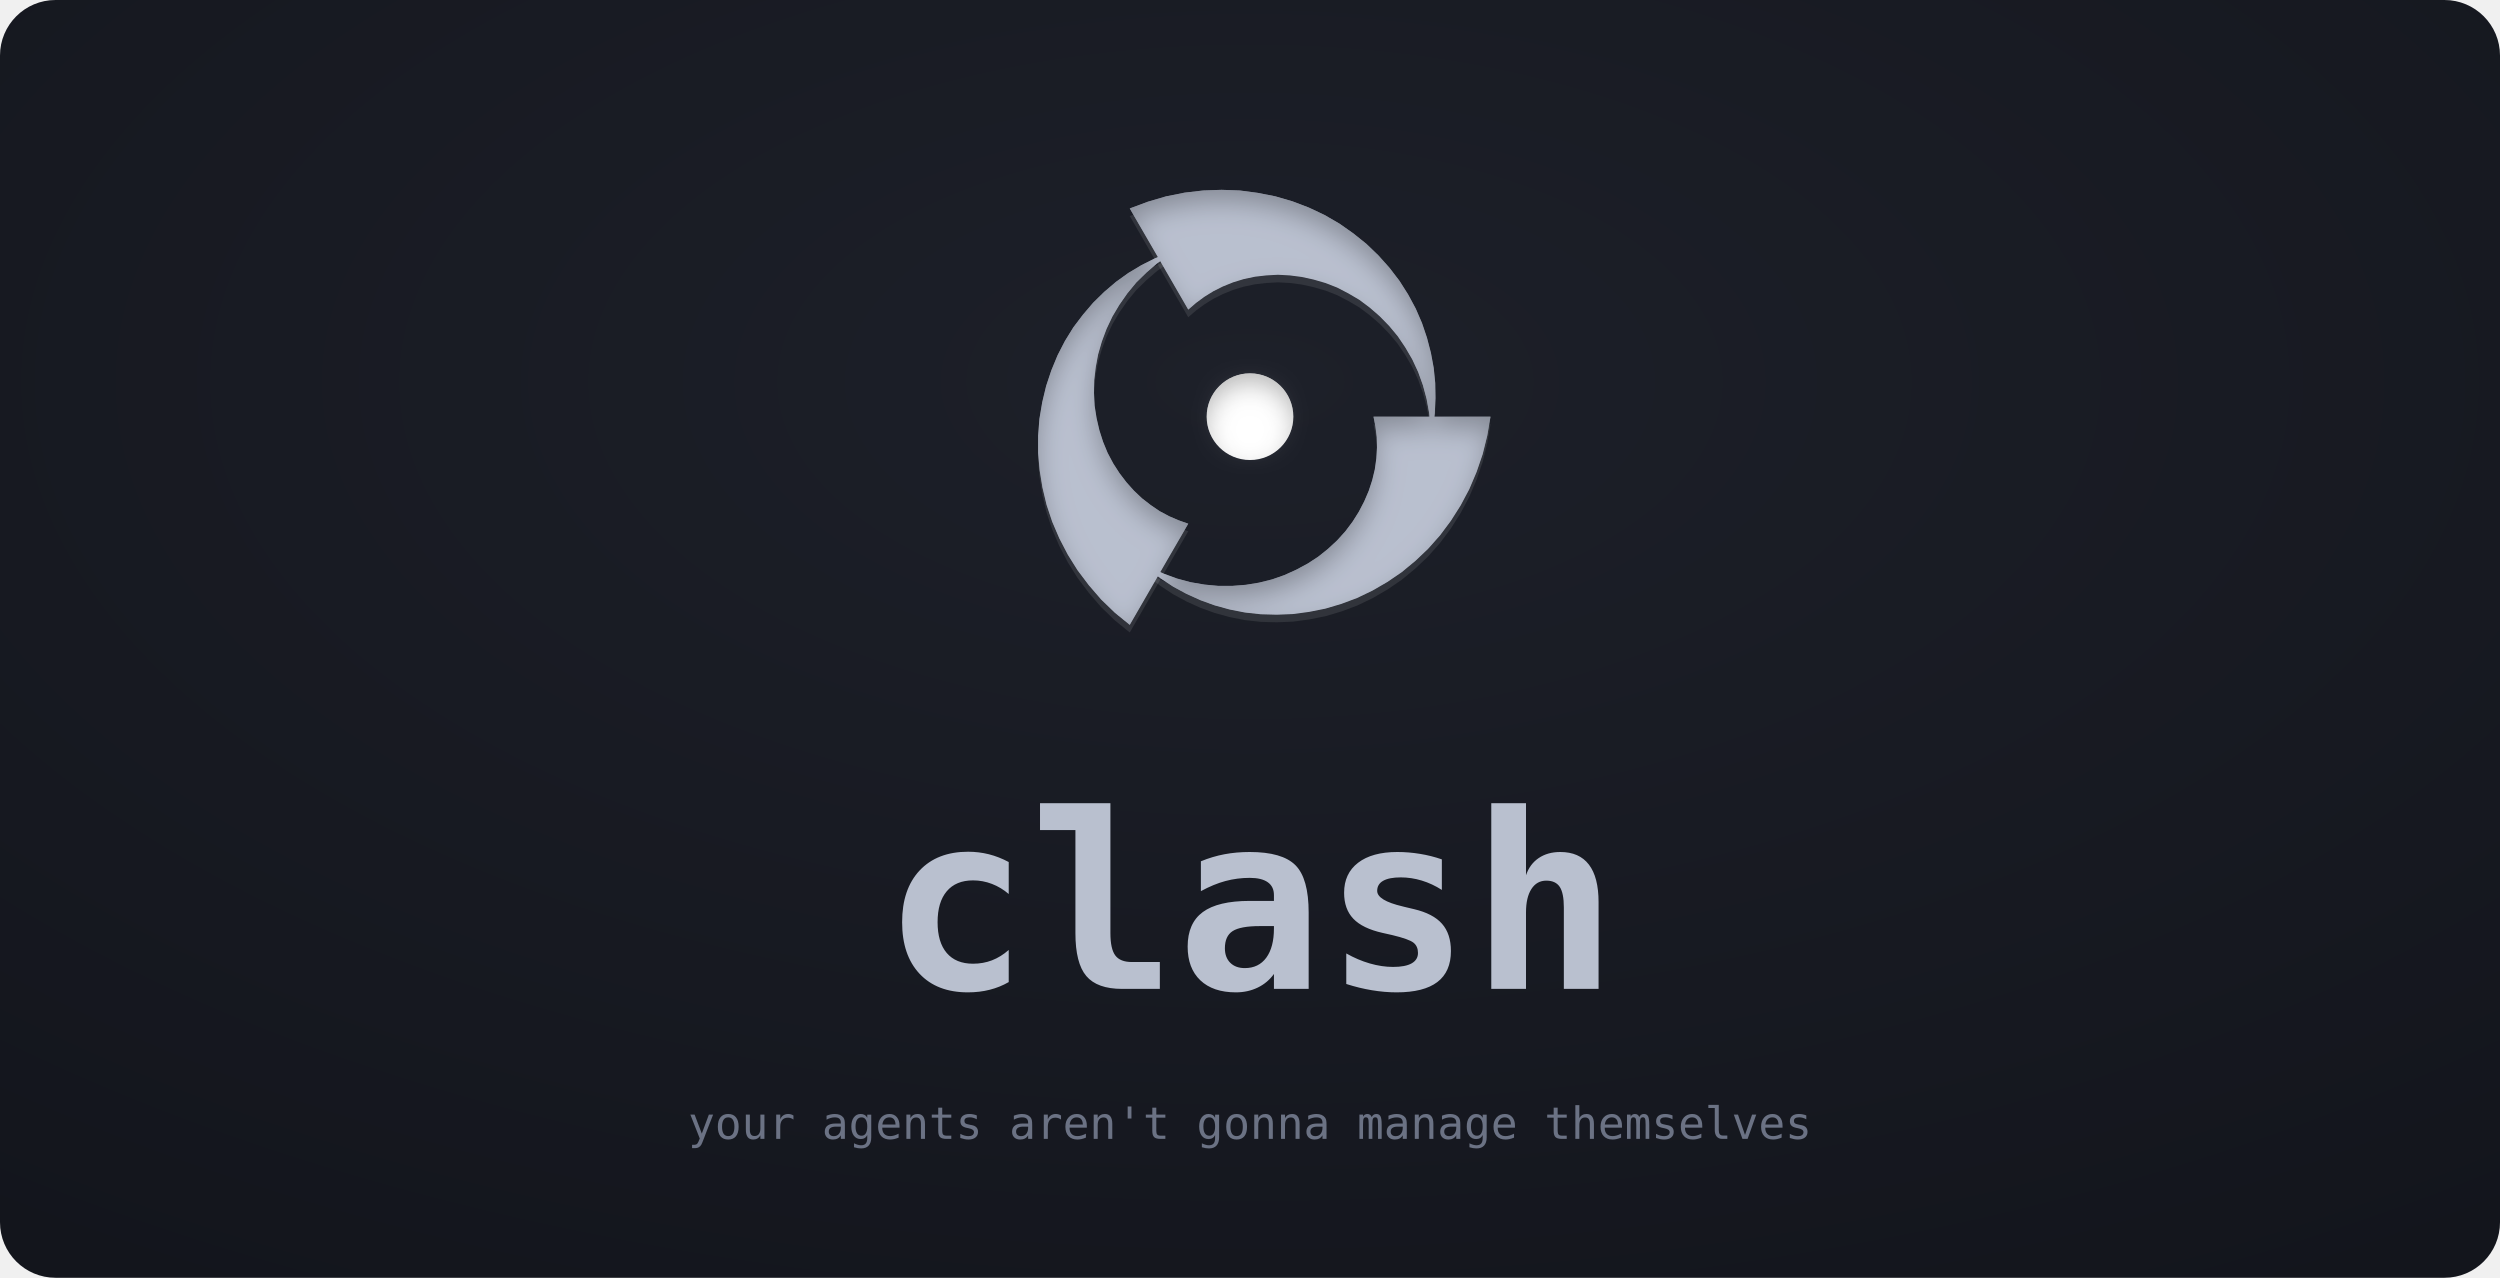
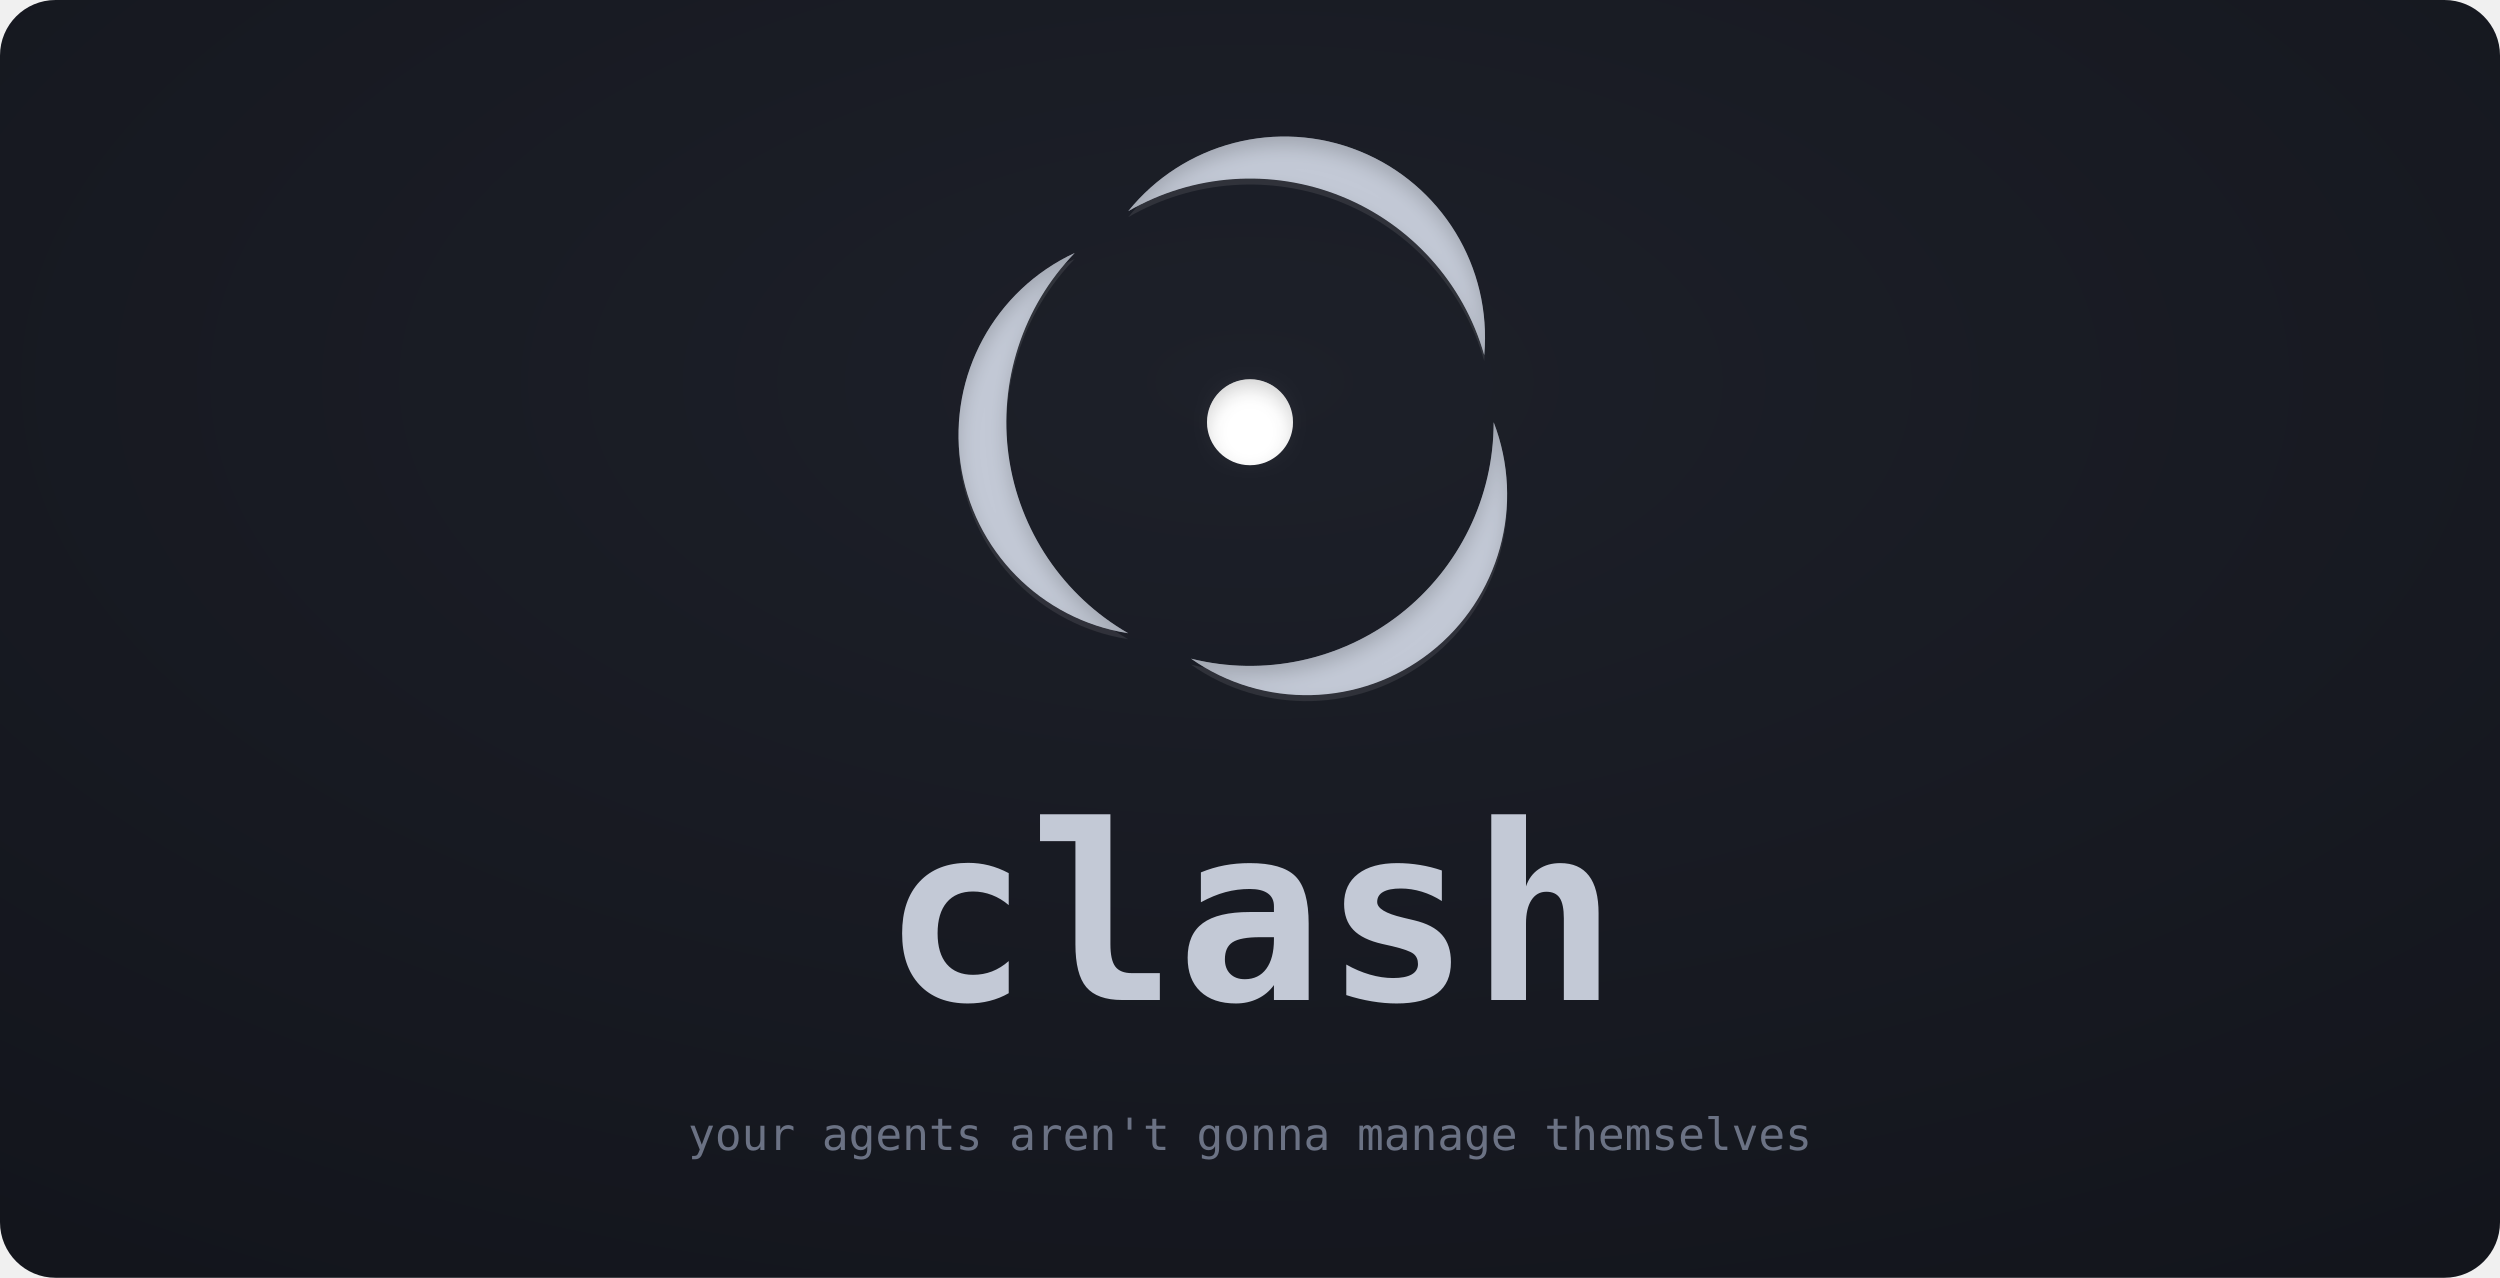
<svg xmlns="http://www.w3.org/2000/svg" viewBox="0 0 900 460" fill="none">
  <defs>
    <radialGradient id="surface" cx="50%" cy="30%" r="90%">
      <stop offset="0%" stop-color="#1d2029" />
      <stop offset="100%" stop-color="#12141b" />
    </radialGradient>
-     <filter id="deboss" x="-30%" y="-30%" width="160%" height="160%">
-       <feOffset in="SourceAlpha" dx="0" dy="6" result="off" />
-       <feGaussianBlur in="off" stdDeviation="6" result="blur" />
+     <filter id="inlay" x="-30%" y="-30%" width="160%" height="160%">
+       <feOffset in="SourceAlpha" dx="0" dy="4" result="off" />
+       <feGaussianBlur in="off" stdDeviation="4" result="blur" />
      <feComposite in="blur" in2="SourceAlpha" operator="arithmetic" k2="-1" k3="1" result="mask" />
-       <feFlood flood-color="#000000" flood-opacity="0.5" />
+       <feFlood flood-color="#000000" flood-opacity="0.35" />
      <feComposite in2="mask" operator="in" result="shadow" />
      <feMerge>
        <feMergeNode in="SourceGraphic" />
        <feMergeNode in="shadow" />
      </feMerge>
    </filter>
    <filter id="glint" x="-150%" y="-150%" width="400%" height="400%">
      <feGaussianBlur stdDeviation="5" />
    </filter>
  </defs>
  <rect width="900" height="460" rx="20" fill="url(#surface)" />
-   <g transform="translate(450,152.73) scale(0.78)" fill="rgba(255,255,255,0.10)">
-     <path d="M 111.0 0.0 L 109.5 8.8 L 107.4 17.3 L 104.6 25.5 L 101.2 33.5 L 97.2 41.0 L 92.7 48.1 L 87.7 54.8 L 82.2 61.0 L 76.3 66.6 L 70.0 71.8 L 63.4 76.3 L 56.5 80.3 L 49.4 83.7 L 42.2 86.4 L 34.8 88.6 L 27.3 90.1 L 19.8 91.1 L 12.4 91.4 L 5.0 91.2 L -2.3 90.4 L -9.4 89.0 L -16.3 87.1 L -22.9 84.7 L -29.3 81.8 L -35.4 78.5 L -41.2 74.7 L -46.6 70.6 L -51.7 66.2 L -51.7 66.2 L -46.0 69.6 L -39.9 72.4 L -33.7 74.7 L -27.4 76.4 L -21.0 77.5 L -14.6 78.1 L -8.2 78.1 L -1.9 77.6 L 4.2 76.6 L 10.2 75.1 L 15.9 73.1 L 21.4 70.6 L 26.6 67.8 L 31.5 64.6 L 36.0 61.0 L 40.2 57.1 L 44.0 52.9 L 47.3 48.5 L 50.2 43.9 L 52.7 39.1 L 54.8 34.2 L 56.4 29.3 L 57.6 24.3 L 58.3 19.3 L 58.6 14.3 L 58.5 9.4 L 57.9 4.6 L 57.0 0.0 Z" />
-     <path d="M -55.5 96.1 L -62.4 90.5 L -68.7 84.4 L -74.4 77.8 L -79.6 70.9 L -84.1 63.7 L -88.0 56.2 L -91.3 48.5 L -93.9 40.7 L -95.8 32.7 L -97.1 24.7 L -97.8 16.7 L -97.8 8.8 L -97.2 1.0 L -95.9 -6.7 L -94.1 -14.2 L -91.7 -21.4 L -88.8 -28.4 L -85.4 -35.0 L -81.5 -41.3 L -77.1 -47.1 L -72.4 -52.6 L -67.3 -57.6 L -61.9 -62.2 L -56.2 -66.3 L -50.2 -69.9 L -44.1 -73.0 L -37.8 -75.7 L -31.5 -77.9 L -31.5 -77.9 L -37.3 -74.6 L -42.8 -70.8 L -47.8 -66.5 L -52.5 -61.9 L -56.6 -56.9 L -60.3 -51.6 L -63.5 -46.2 L -66.2 -40.5 L -68.4 -34.6 L -70.1 -28.7 L -71.2 -22.8 L -71.9 -16.8 L -72.0 -10.9 L -71.7 -5.0 L -70.8 0.7 L -69.5 6.3 L -67.8 11.6 L -65.7 16.7 L -63.1 21.6 L -60.2 26.1 L -57.0 30.3 L -53.5 34.2 L -49.8 37.7 L -45.8 40.8 L -41.7 43.6 L -37.4 45.9 L -33.0 47.8 L -28.5 49.4 Z" />
-     <path d="M -55.5 -96.1 L -47.2 -99.2 L -38.7 -101.7 L -30.2 -103.4 L -21.6 -104.4 L -13.1 -104.7 L -4.7 -104.4 L 3.6 -103.3 L 11.7 -101.7 L 19.6 -99.4 L 27.2 -96.5 L 34.4 -93.1 L 41.3 -89.1 L 47.7 -84.6 L 53.8 -79.7 L 59.3 -74.4 L 64.4 -68.7 L 69.0 -62.7 L 73.0 -56.4 L 76.5 -49.9 L 79.4 -43.2 L 81.7 -36.4 L 83.5 -29.5 L 84.8 -22.5 L 85.5 -15.5 L 85.6 -8.6 L 85.3 -1.7 L 84.4 5.1 L 83.2 11.7 L 83.2 11.7 L 83.3 5.0 L 82.7 -1.6 L 81.5 -8.2 L 79.8 -14.5 L 77.6 -20.6 L 74.9 -26.4 L 71.7 -31.9 L 68.2 -37.1 L 64.2 -41.9 L 59.9 -46.3 L 55.3 -50.3 L 50.5 -53.9 L 45.4 -56.9 L 40.2 -59.6 L 34.8 -61.7 L 29.3 -63.3 L 23.8 -64.5 L 18.4 -65.2 L 12.9 -65.5 L 7.5 -65.2 L 2.3 -64.6 L -2.9 -63.5 L -7.8 -62.0 L -12.5 -60.1 L -16.9 -57.9 L -21.1 -55.3 L -24.9 -52.5 L -28.5 -49.4 Z" />
+   <g transform="translate(450,154.15) scale(0.86)" fill="rgba(255,255,255,0.09)">
+     <path d="M 102.00 0.00 A 102 102 0 0 1 -24.68 98.97 A 84 84 0 0 0 102.00 0.00 Z" />
+     <path d="M -51.00 88.33 A 102 102 0 0 1 -73.37 -70.86 A 84 84 0 0 0 -51.00 88.33 Z" />
+     <path d="M -51.00 -88.33 A 102 102 0 0 1 98.05 -28.12 A 84 84 0 0 0 -51.00 -88.33 Z" />
  </g>
-   <g transform="translate(450,150) scale(0.78)" fill="#b9c0cf" filter="url(#deboss)">
-     <path d="M 111.0 0.0 L 109.5 8.8 L 107.4 17.3 L 104.6 25.5 L 101.2 33.5 L 97.2 41.0 L 92.7 48.1 L 87.7 54.8 L 82.2 61.0 L 76.3 66.6 L 70.0 71.8 L 63.4 76.3 L 56.5 80.3 L 49.4 83.7 L 42.2 86.4 L 34.8 88.6 L 27.3 90.1 L 19.8 91.1 L 12.4 91.4 L 5.0 91.2 L -2.3 90.4 L -9.4 89.0 L -16.3 87.1 L -22.9 84.7 L -29.3 81.8 L -35.4 78.5 L -41.2 74.7 L -46.6 70.6 L -51.7 66.2 L -51.7 66.2 L -46.0 69.6 L -39.9 72.4 L -33.7 74.7 L -27.4 76.4 L -21.0 77.5 L -14.6 78.1 L -8.2 78.1 L -1.9 77.6 L 4.2 76.6 L 10.2 75.1 L 15.9 73.1 L 21.4 70.6 L 26.6 67.8 L 31.5 64.6 L 36.0 61.0 L 40.2 57.1 L 44.0 52.9 L 47.3 48.5 L 50.2 43.9 L 52.7 39.1 L 54.8 34.2 L 56.4 29.3 L 57.6 24.3 L 58.3 19.3 L 58.6 14.3 L 58.5 9.4 L 57.9 4.6 L 57.0 0.0 Z" />
-     <path d="M -55.5 96.1 L -62.4 90.5 L -68.7 84.4 L -74.4 77.8 L -79.6 70.9 L -84.1 63.7 L -88.0 56.2 L -91.3 48.5 L -93.9 40.7 L -95.8 32.7 L -97.1 24.7 L -97.8 16.7 L -97.8 8.8 L -97.2 1.0 L -95.9 -6.7 L -94.1 -14.2 L -91.7 -21.4 L -88.8 -28.4 L -85.4 -35.0 L -81.5 -41.3 L -77.1 -47.1 L -72.4 -52.6 L -67.3 -57.6 L -61.9 -62.2 L -56.2 -66.3 L -50.2 -69.9 L -44.1 -73.0 L -37.8 -75.7 L -31.5 -77.9 L -31.5 -77.9 L -37.3 -74.6 L -42.8 -70.8 L -47.8 -66.5 L -52.5 -61.9 L -56.6 -56.9 L -60.3 -51.6 L -63.5 -46.2 L -66.2 -40.5 L -68.4 -34.6 L -70.1 -28.7 L -71.2 -22.8 L -71.9 -16.8 L -72.0 -10.9 L -71.7 -5.0 L -70.8 0.7 L -69.5 6.3 L -67.8 11.6 L -65.7 16.7 L -63.1 21.6 L -60.2 26.1 L -57.0 30.3 L -53.5 34.2 L -49.8 37.7 L -45.8 40.8 L -41.7 43.6 L -37.4 45.9 L -33.0 47.8 L -28.5 49.4 Z" />
-     <path d="M -55.5 -96.1 L -47.2 -99.2 L -38.7 -101.7 L -30.2 -103.4 L -21.6 -104.4 L -13.1 -104.7 L -4.7 -104.4 L 3.6 -103.3 L 11.7 -101.7 L 19.6 -99.4 L 27.2 -96.5 L 34.4 -93.1 L 41.3 -89.1 L 47.7 -84.6 L 53.8 -79.7 L 59.3 -74.4 L 64.4 -68.7 L 69.0 -62.7 L 73.0 -56.4 L 76.5 -49.9 L 79.4 -43.2 L 81.7 -36.4 L 83.5 -29.5 L 84.8 -22.5 L 85.5 -15.5 L 85.6 -8.6 L 85.3 -1.7 L 84.4 5.1 L 83.2 11.7 L 83.2 11.7 L 83.3 5.0 L 82.7 -1.6 L 81.5 -8.2 L 79.8 -14.5 L 77.6 -20.6 L 74.9 -26.4 L 71.7 -31.9 L 68.2 -37.1 L 64.2 -41.9 L 59.9 -46.3 L 55.3 -50.3 L 50.5 -53.9 L 45.4 -56.9 L 40.2 -59.6 L 34.8 -61.7 L 29.3 -63.3 L 23.8 -64.5 L 18.4 -65.2 L 12.9 -65.5 L 7.5 -65.2 L 2.3 -64.6 L -2.9 -63.5 L -7.8 -62.0 L -12.5 -60.1 L -16.9 -57.9 L -21.1 -55.3 L -24.9 -52.5 L -28.5 -49.4 Z" />
-     <circle r="20" fill="#ffffff" />
+   <g transform="translate(450,152) scale(0.86)" fill="#c3c9d6" filter="url(#inlay)">
+     <path d="M 102.00 0.00 A 102 102 0 0 1 -24.68 98.97 A 84 84 0 0 0 102.00 0.00 Z" />
+     <path d="M -51.00 88.33 A 102 102 0 0 1 -73.37 -70.86 A 84 84 0 0 0 -51.00 88.33 Z" />
+     <path d="M -51.00 -88.33 A 102 102 0 0 1 98.05 -28.12 A 84 84 0 0 0 -51.00 -88.33 Z" />
+     <circle r="18" fill="#ffffff" />
  </g>
-   <circle cx="450" cy="150" r="9.36" fill="#ffffff" opacity="0.55" filter="url(#glint)" />
-   <text x="450" y="356" text-anchor="middle" font-family="ui-monospace, 'SF Mono', Menlo, monospace" font-size="88" font-weight="700" fill="#b9c0cf">clash</text>
-   <text x="450" y="410" text-anchor="middle" font-family="ui-monospace, 'SF Mono', Menlo, monospace" font-size="16" fill="#6b7284">your agents aren't gonna manage themselves</text>
+   <circle cx="450" cy="152" r="8.6" fill="#ffffff" opacity="0.5" filter="url(#glint)" />
+   <text x="450" y="360" text-anchor="middle" font-family="ui-monospace, 'SF Mono', Menlo, monospace" font-size="88" font-weight="700" fill="#c3c9d6">clash</text>
+   <text x="450" y="414" text-anchor="middle" font-family="ui-monospace, 'SF Mono', Menlo, monospace" font-size="16" fill="#6b7284">your agents aren't gonna manage themselves</text>
</svg>
